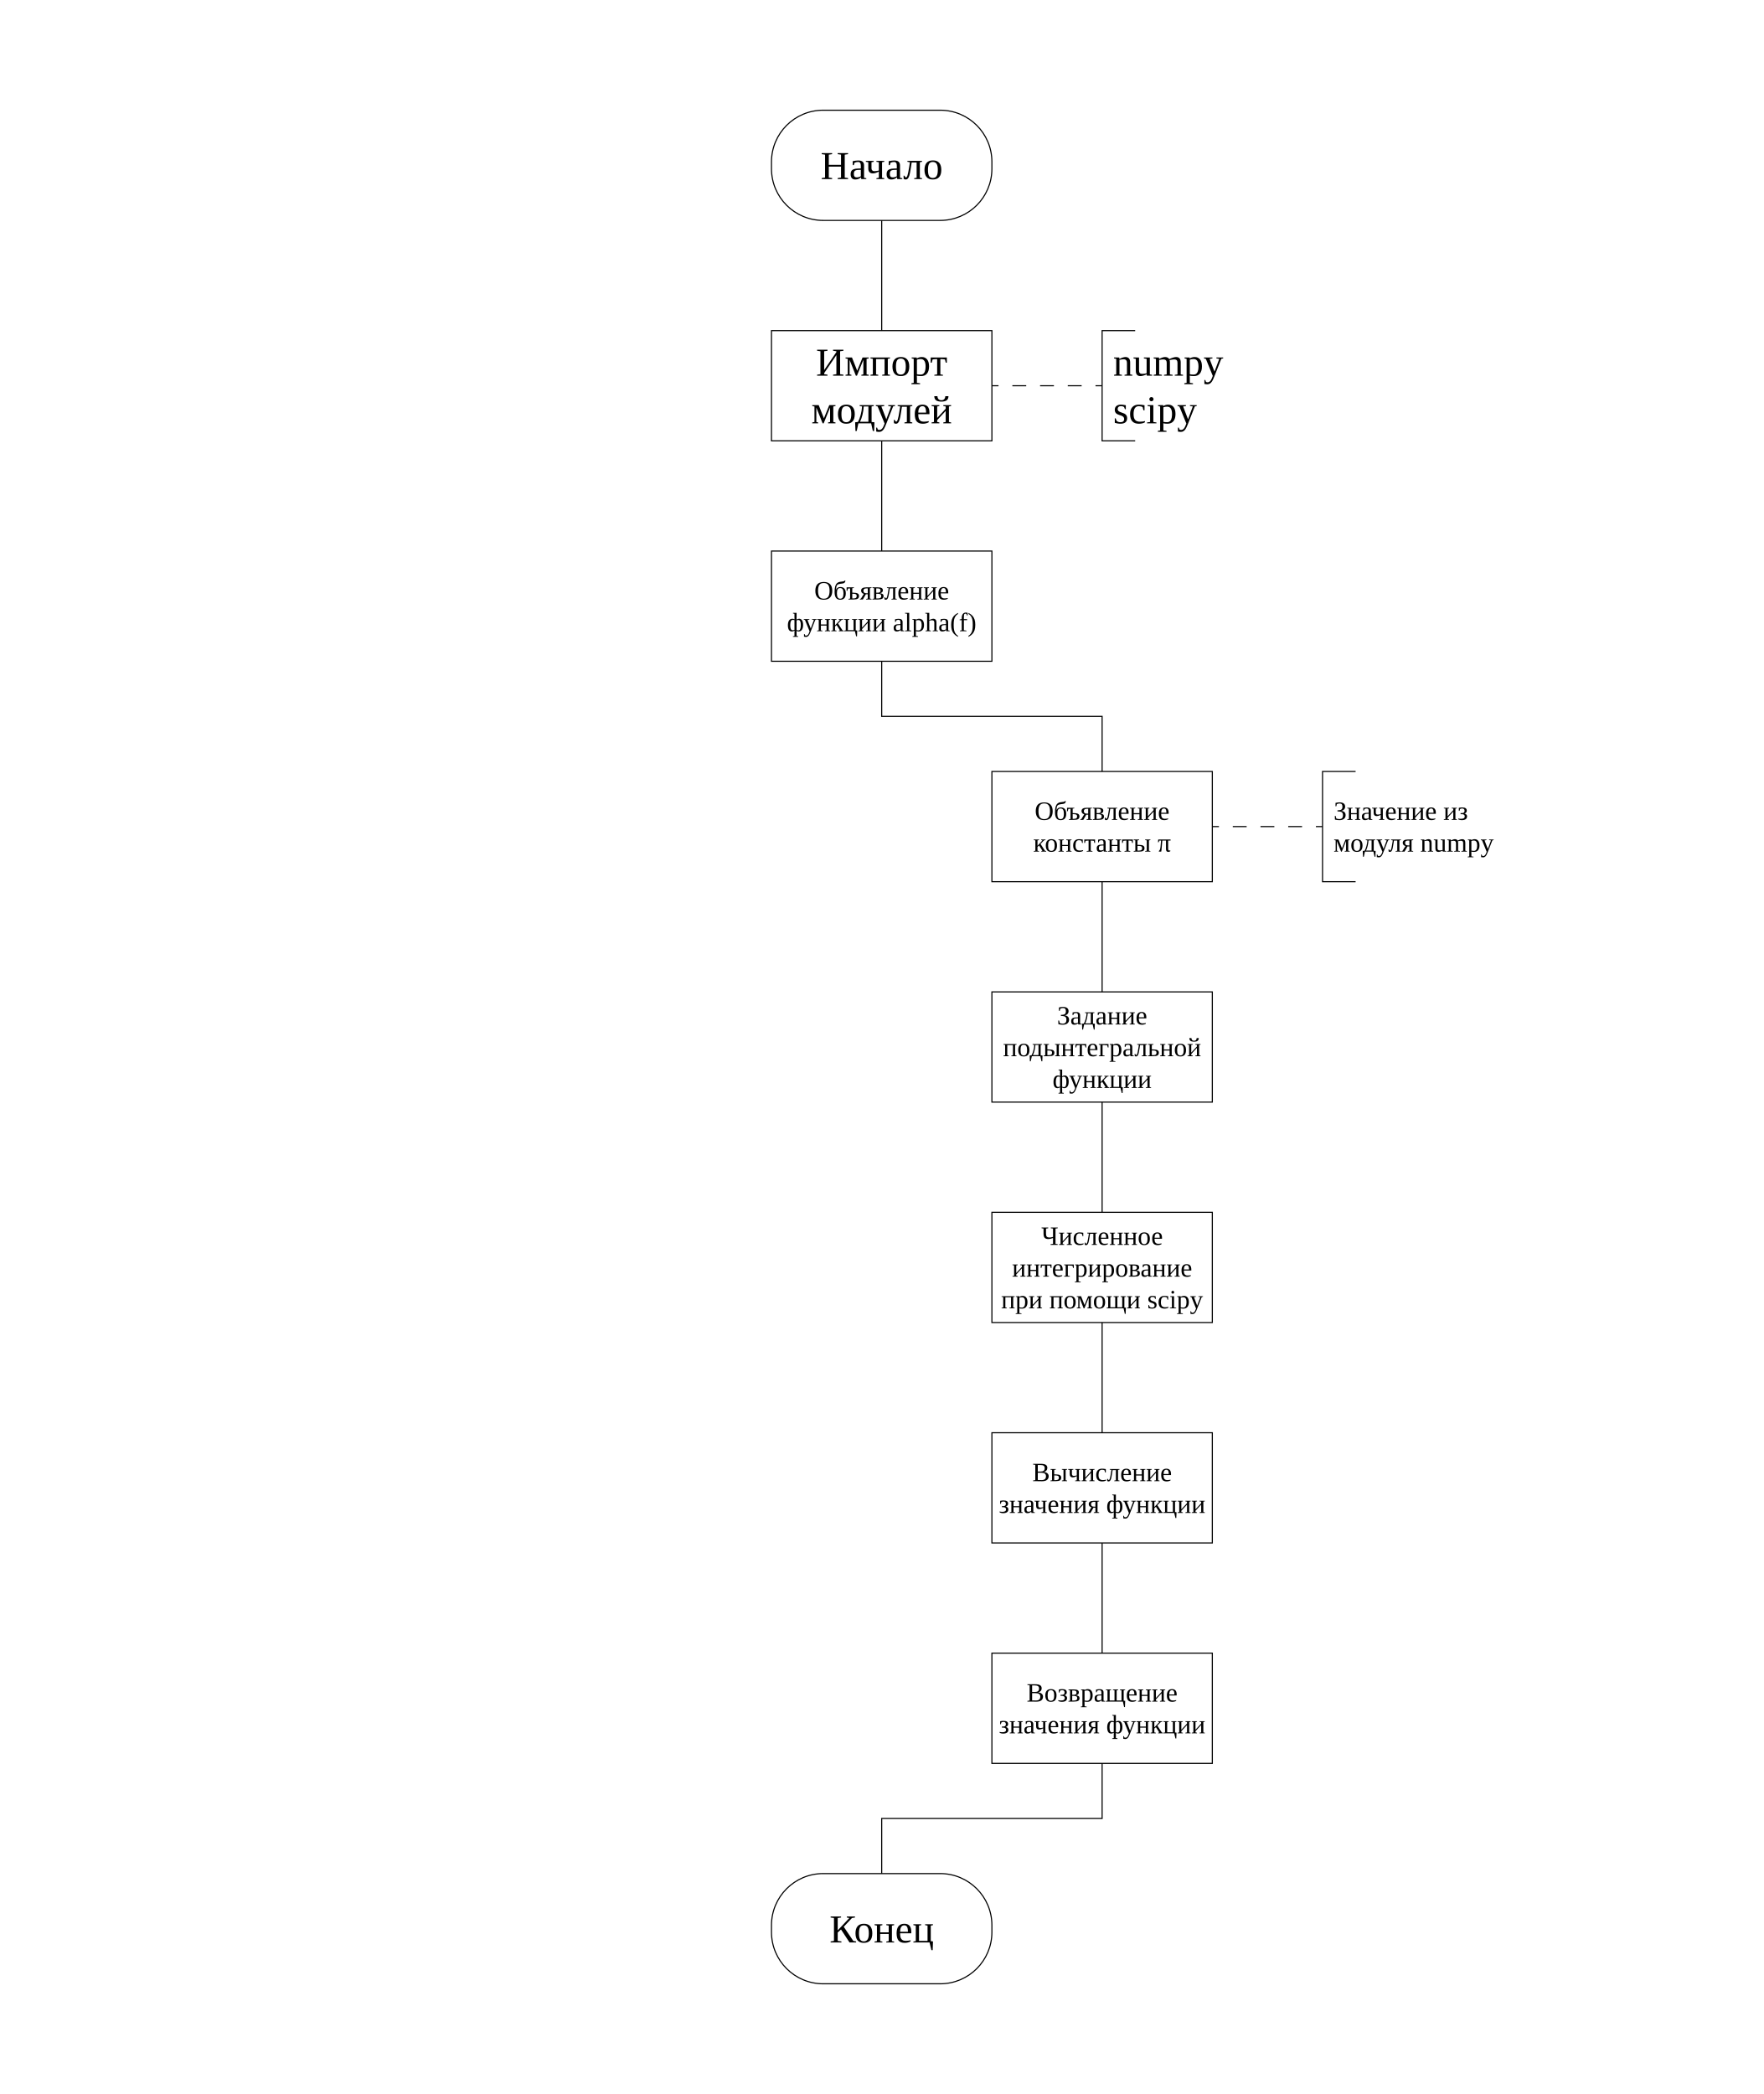
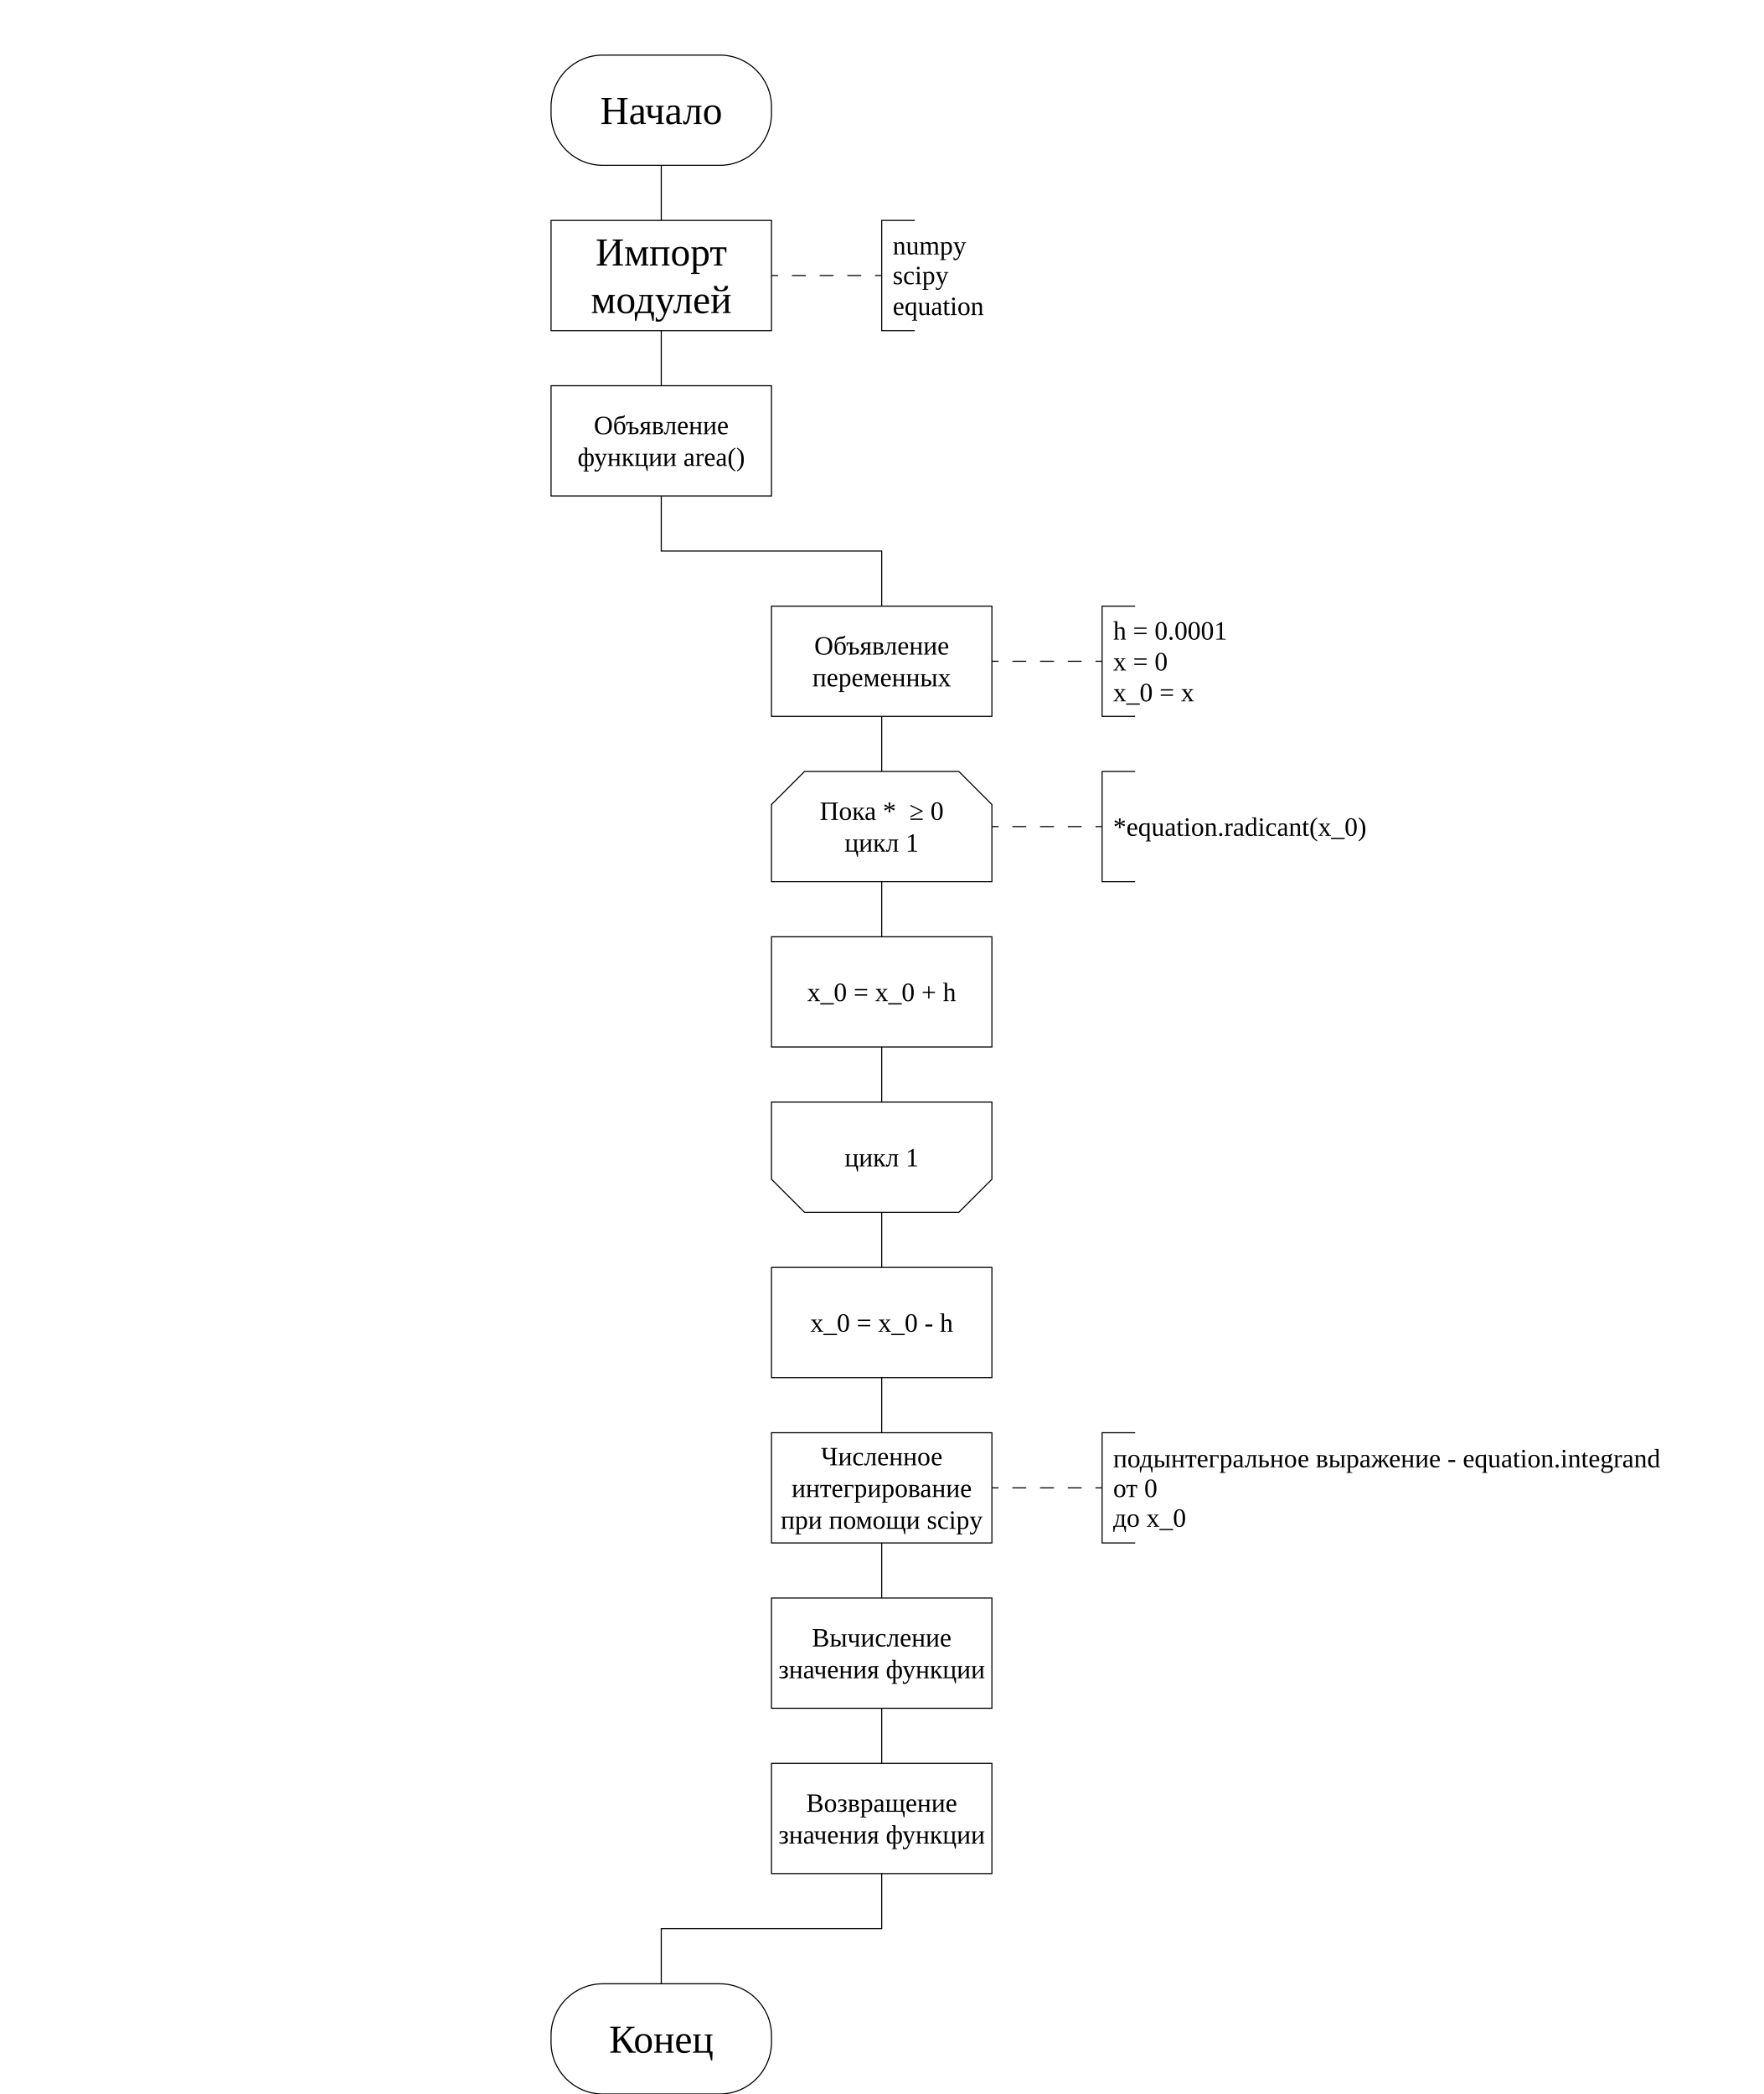
<svg xmlns="http://www.w3.org/2000/svg" id="_Слой_1" data-name="Слой 1" viewBox="0 0 1600 1900">
  <defs>
    <style>
      .cls-1 {
        letter-spacing: .01em;
      }

      .cls-2 {
        letter-spacing: 0em;
      }

      .cls-3 {
        font-size: 24px;
      }

      .cls-3, .cls-4 {
        font-family: TimesNewRomanPSMT, 'Times New Roman';
      }

-       .cls-5, .cls-6 {
+       .cls-5 {
+         letter-spacing: -.02em;
+       }
+ 
+       .cls-6, .cls-7 {
        fill: none;
        stroke: #000;
        stroke-miterlimit: 10;
      }

-       .cls-7 {
-         letter-spacing: -.02em;
-       }
- 
      .cls-8 {
        letter-spacing: -.02em;
      }

      .cls-9 {
-         letter-spacing: -.05em;
+         letter-spacing: -.02em;
      }

      .cls-10 {
        letter-spacing: -.01em;
      }

      .cls-11 {
        letter-spacing: -.04em;
      }

      .cls-12 {
        letter-spacing: -.04em;
      }

      .cls-13 {
        letter-spacing: -.05em;
      }

      .cls-14 {
        letter-spacing: -.03em;
      }

      .cls-4 {
        font-size: 36px;
      }

-       .cls-6 {
+       .cls-7 {
        stroke-dasharray: 0 0 12.57 12.57;
      }
    </style>
  </defs>
  <g>
-     <rect class="cls-5" x="700" y="100" width="200" height="100" rx="46.91" ry="46.91" />
-     <text class="cls-4" transform="translate(744.55 162.51)">
+     <rect class="cls-6" x="500" y="50" width="200" height="100" rx="46.91" ry="46.91" />
+     <text class="cls-4" transform="translate(544.55 112.51)">
      <tspan x="0" y="0">Н</tspan>
      <tspan class="cls-11" x="26" y="0">а</tspan>
      <tspan x="40.54" y="0">ч</tspan>
      <tspan class="cls-2" x="58.64" y="0">а</tspan>
      <tspan x="74.94" y="0">ло</tspan>
    </text>
  </g>
  <g>
-     <rect class="cls-5" x="700" y="300" width="200" height="100" />
-     <text class="cls-4" transform="translate(740.35 340.91)">
+     <rect class="cls-6" x="500" y="200" width="200" height="100" />
+     <text class="cls-4" transform="translate(540.35 240.91)">
      <tspan x="0" y="0">Импо</tspan>
      <tspan class="cls-10" x="86.04" y="0">р</tspan>
      <tspan x="103.57" y="0">т </tspan>
      <tspan x="-4.19" y="43.2">м</tspan>
      <tspan class="cls-14" x="18.59" y="43.2">о</tspan>
      <tspan x="35.55" y="43.2">д</tspan>
      <tspan class="cls-12" x="53.87" y="43.2">у</tspan>
      <tspan x="70.29" y="43.2">лей</tspan>
    </text>
  </g>
  <g>
-     <path class="cls-5" d="m1030,300h-30v100h30" />
-     <text class="cls-4" transform="translate(1010 340.91)">
+     <path class="cls-6" d="m830,200h-30v100h30" />
+     <text class="cls-3" transform="translate(810 230.84)">
      <tspan x="0" y="0">numpy</tspan>
-       <tspan x="0" y="43.2">scipy</tspan>
-     </text>
-   </g>
-   <g>
-     <line class="cls-5" x1="900" y1="350" x2="906" y2="350" />
-     <line class="cls-6" x1="918.57" y1="350" x2="987.71" y2="350" />
-     <line class="cls-5" x1="994" y1="350" x2="1000" y2="350" />
-   </g>
-   <line class="cls-5" x1="800" y1="200" x2="800" y2="300" />
-   <g>
-     <rect class="cls-5" x="700" y="500" width="200" height="100" />
-     <text class="cls-3" transform="translate(738.81 543.94)">
+       <tspan x="0" y="27">scipy</tspan>
+       <tspan x="0" y="55">equation</tspan>
+     </text>
+   </g>
+   <g>
+     <line class="cls-6" x1="700" y1="250" x2="706" y2="250" />
+     <line class="cls-7" x1="718.57" y1="250" x2="787.71" y2="250" />
+     <line class="cls-6" x1="794" y1="250" x2="800" y2="250" />
+   </g>
+   <g>
+     <rect class="cls-6" x="500" y="350" width="200" height="100" />
+     <text class="cls-3" transform="translate(538.81 393.94)">
      <tspan x="0" y="0">О</tspan>
-       <tspan class="cls-8" x="17.33" y="0">б</tspan>
+       <tspan class="cls-9" x="17.33" y="0">б</tspan>
      <tspan x="28.95" y="0">ъя</tspan>
      <tspan class="cls-10" x="52.39" y="0">в</tspan>
      <tspan x="63.41" y="0">ление </tspan>
-       <tspan class="cls-8" x="-24.78" y="28.8">ф</tspan>
-       <tspan x="-9.83" y="28.8">ункции alpha(f)</tspan>
-     </text>
-   </g>
-   <line class="cls-5" x1="800" y1="400" x2="800" y2="500" />
-   <polyline class="cls-5" points="1000 700 1000 650 800 650 800 600" />
-   <g>
-     <rect class="cls-5" x="900" y="700" width="200" height="100" />
-     <text class="cls-3" transform="translate(938.81 743.94)">
+       <tspan class="cls-9" x="-14.77" y="28.8">ф</tspan>
+       <tspan x=".18" y="28.8">ункции area()</tspan>
+     </text>
+   </g>
+   <polyline class="cls-6" points="800 550 800 500 600 500 600 450" />
+   <g>
+     <rect class="cls-6" x="700" y="550" width="200" height="100" />
+     <text class="cls-3" transform="translate(738.81 593.94)">
      <tspan x="0" y="0">О</tspan>
-       <tspan class="cls-8" x="17.33" y="0">б</tspan>
+       <tspan class="cls-9" x="17.33" y="0">б</tspan>
      <tspan x="28.95" y="0">ъя</tspan>
      <tspan class="cls-10" x="52.39" y="0">в</tspan>
      <tspan x="63.41" y="0">ление </tspan>
-       <tspan class="cls-9" x="-1.28" y="28.8">к</tspan>
-       <tspan x="9.16" y="28.8">онс</tspan>
-       <tspan class="cls-1" x="44.65" y="28.8">т</tspan>
-       <tspan x="55.44" y="28.8">анты π</tspan>
-     </text>
-   </g>
-   <g>
-     <path class="cls-5" d="m1230,700h-30v100h30" />
-     <text class="cls-3" transform="translate(1210 743.94)">
-       <tspan x="0" y="0">Значение из </tspan>
-       <tspan x="0" y="28.8">модуля numpy</tspan>
-     </text>
-   </g>
-   <g>
-     <line class="cls-5" x1="1100" y1="750" x2="1106" y2="750" />
-     <line class="cls-6" x1="1118.57" y1="750" x2="1187.71" y2="750" />
-     <line class="cls-5" x1="1194" y1="750" x2="1200" y2="750" />
-   </g>
-   <g>
-     <rect class="cls-5" x="900" y="900" width="200" height="100" />
-     <text class="cls-3" transform="translate(959.06 929.54)">
-       <tspan x="0" y="0">Задание </tspan>
-       <tspan x="-48.96" y="28.8">п</tspan>
-       <tspan class="cls-14" x="-36.11" y="28.8">о</tspan>
-       <tspan x="-24.8" y="28.8">дынтегр</tspan>
-       <tspan class="cls-2" x="59.36" y="28.8">а</tspan>
-       <tspan x="70.22" y="28.8">льной </tspan>
-       <tspan class="cls-8" x="-4.05" y="57.6">ф</tspan>
-       <tspan x="10.9" y="57.6">ункции</tspan>
-     </text>
-   </g>
-   <line class="cls-5" x1="1000" y1="800" x2="1000" y2="900" />
-   <g>
-     <rect class="cls-5" x="900" y="1100" width="200" height="100" />
-     <text class="cls-3" transform="translate(944.82 1129.54)">
+       <tspan x="-1.71" y="28.8">переменных</tspan>
+     </text>
+   </g>
+   <g>
+     <path class="cls-6" d="m1030,550h-30v100h30" />
+     <text class="cls-3" transform="translate(1010 580.34)">
+       <tspan x="0" y="0">h = 0.0001</tspan>
+       <tspan x="0" y="28">x = 0</tspan>
+       <tspan x="0" y="56">x_0 = x</tspan>
+     </text>
+   </g>
+   <g>
+     <line class="cls-6" x1="900" y1="600" x2="906" y2="600" />
+     <line class="cls-7" x1="918.57" y1="600" x2="987.71" y2="600" />
+     <line class="cls-6" x1="994" y1="600" x2="1000" y2="600" />
+   </g>
+   <g>
+     <rect class="cls-6" x="500" y="1800" width="200" height="100" rx="46.91" ry="46.91" />
+     <text class="cls-4" transform="translate(552.64 1862.51)">
+       <tspan class="cls-13" x="0" y="0">К</tspan>
+       <tspan x="22.22" y="0">онец</tspan>
+     </text>
+   </g>
+   <g>
+     <polygon class="cls-6" points="900 730 900 800 700 800 700 730 730 700 870 700 900 730" />
+     <text class="cls-3" transform="translate(743.77 743.94)">
+       <tspan x="0" y="0">По</tspan>
+       <tspan class="cls-5" x="29.33" y="0">к</tspan>
+       <tspan x="40.63" y="0" xml:space="preserve">а *  ≥ 0</tspan>
+       <tspan x="22.56" y="28.8">цикл 1 </tspan>
+     </text>
+   </g>
+   <g>
+     <path class="cls-6" d="m1030,700h-30v100h30" />
+     <text class="cls-3" transform="translate(1010 758.34)">
+       <tspan x="0" y="0">*equation.radicant(x_0)</tspan>
+     </text>
+   </g>
+   <g>
+     <line class="cls-6" x1="900" y1="750" x2="906" y2="750" />
+     <line class="cls-7" x1="918.57" y1="750" x2="987.71" y2="750" />
+     <line class="cls-6" x1="994" y1="750" x2="1000" y2="750" />
+   </g>
+   <g>
+     <rect class="cls-6" x="700" y="850" width="200" height="100" />
+     <text class="cls-3" transform="translate(732.46 908.34)">
+       <tspan x="0" y="0">x_0 = x_0 + h</tspan>
+     </text>
+   </g>
+   <g>
+     <polygon class="cls-6" points="700 1070 700 1000 900 1000 900 1070 870 1100 730 1100 700 1070" />
+     <text class="cls-3" transform="translate(766.34 1058.34)">
+       <tspan x="0" y="0">цикл 1</tspan>
+     </text>
+   </g>
+   <g>
+     <rect class="cls-6" x="700" y="1150" width="200" height="100" />
+     <text class="cls-3" transform="translate(735.24 1208.34)">
+       <tspan x="0" y="0">x_0 = x_0 - h</tspan>
+     </text>
+   </g>
+   <g>
+     <rect class="cls-6" x="700" y="1300" width="200" height="100" />
+     <text class="cls-3" transform="translate(744.82 1329.54)">
      <tspan x="0" y="0">Численн</tspan>
      <tspan class="cls-1" x="87.41" y="0">о</tspan>
      <tspan x="99.7" y="0">е </tspan>
      <tspan x="-26.58" y="28.8">интегриро</tspan>
      <tspan class="cls-10" x="78.93" y="28.8">в</tspan>
      <tspan x="89.95" y="28.8">ание </tspan>
      <tspan x="-36.45" y="57.6">при п</tspan>
-       <tspan class="cls-7" x="20.09" y="57.6">о</tspan>
+       <tspan class="cls-8" x="20.09" y="57.6">о</tspan>
      <tspan x="31.63" y="57.6">мощи scipy</tspan>
    </text>
  </g>
-   <line class="cls-5" x1="1000" y1="1000" x2="1000" y2="1100" />
-   <g>
-     <rect class="cls-5" x="900" y="1300" width="200" height="100" />
-     <text class="cls-3" transform="translate(936.67 1343.94)">
+   <g>
+     <path class="cls-6" d="m1030,1300h-30v100h30" />
+     <text class="cls-3" transform="translate(1010 1331.34)">
+       <tspan x="0" y="0">подынтегральное выражение - equation.integrand</tspan>
+       <tspan x="0" y="27">от 0</tspan>
+       <tspan x="0" y="54">до x_0 </tspan>
+     </text>
+   </g>
+   <g>
+     <line class="cls-6" x1="900" y1="1350" x2="906" y2="1350" />
+     <line class="cls-7" x1="918.57" y1="1350" x2="987.71" y2="1350" />
+     <line class="cls-6" x1="994" y1="1350" x2="1000" y2="1350" />
+   </g>
+   <g>
+     <rect class="cls-6" x="700" y="1450" width="200" height="100" />
+     <text class="cls-3" transform="translate(736.67 1493.94)">
      <tspan x="0" y="0">Вычисление </tspan>
      <tspan x="-30.39" y="28.8">зн</tspan>
      <tspan class="cls-11" x="-8.07" y="28.8">а</tspan>
      <tspan x="1.62" y="28.8">чения </tspan>
-       <tspan class="cls-8" x="67.07" y="28.8">ф</tspan>
+       <tspan class="cls-9" x="67.07" y="28.8">ф</tspan>
      <tspan x="82.03" y="28.8">ункции</tspan>
    </text>
  </g>
  <g>
-     <rect class="cls-5" x="900" y="1500" width="200" height="100" />
-     <text class="cls-3" transform="translate(931.53 1543.94)">
+     <rect class="cls-6" x="700" y="1600" width="200" height="100" />
+     <text class="cls-3" transform="translate(731.53 1643.94)">
      <tspan x="0" y="0">Возвращение </tspan>
      <tspan x="-25.25" y="28.8">зн</tspan>
      <tspan class="cls-11" x="-2.93" y="28.8">а</tspan>
      <tspan x="6.76" y="28.8">чения </tspan>
-       <tspan class="cls-8" x="72.21" y="28.8">ф</tspan>
+       <tspan class="cls-9" x="72.21" y="28.8">ф</tspan>
      <tspan x="87.16" y="28.8">ункции</tspan>
    </text>
  </g>
-   <line class="cls-5" x1="1000" y1="1200" x2="1000" y2="1300" />
-   <line class="cls-5" x1="1000" y1="1400" x2="1000" y2="1500" />
-   <polyline class="cls-5" points="800 1700 800 1650 1000 1650 1000 1600" />
-   <g>
-     <rect class="cls-5" x="700" y="1700" width="200" height="100" rx="46.91" ry="46.91" />
-     <text class="cls-4" transform="translate(752.64 1762.51)">
-       <tspan class="cls-13" x="0" y="0">К</tspan>
-       <tspan x="22.22" y="0">онец</tspan>
-     </text>
-   </g>
+   <line class="cls-6" x1="600" y1="150" x2="600" y2="200" />
+   <line class="cls-6" x1="600" y1="300" x2="600" y2="350" />
+   <line class="cls-6" x1="800" y1="650" x2="800" y2="700" />
+   <line class="cls-6" x1="800" y1="800" x2="800" y2="850" />
+   <line class="cls-6" x1="800" y1="950" x2="800" y2="1000" />
+   <line class="cls-6" x1="800" y1="1100" x2="800" y2="1150" />
+   <line class="cls-6" x1="800" y1="1250" x2="800" y2="1300" />
+   <line class="cls-6" x1="800" y1="1400" x2="800" y2="1450" />
+   <line class="cls-6" x1="800" y1="1550" x2="800" y2="1600" />
+   <polyline class="cls-6" points="800 1700 800 1750 600 1750 600 1800" />
</svg>
